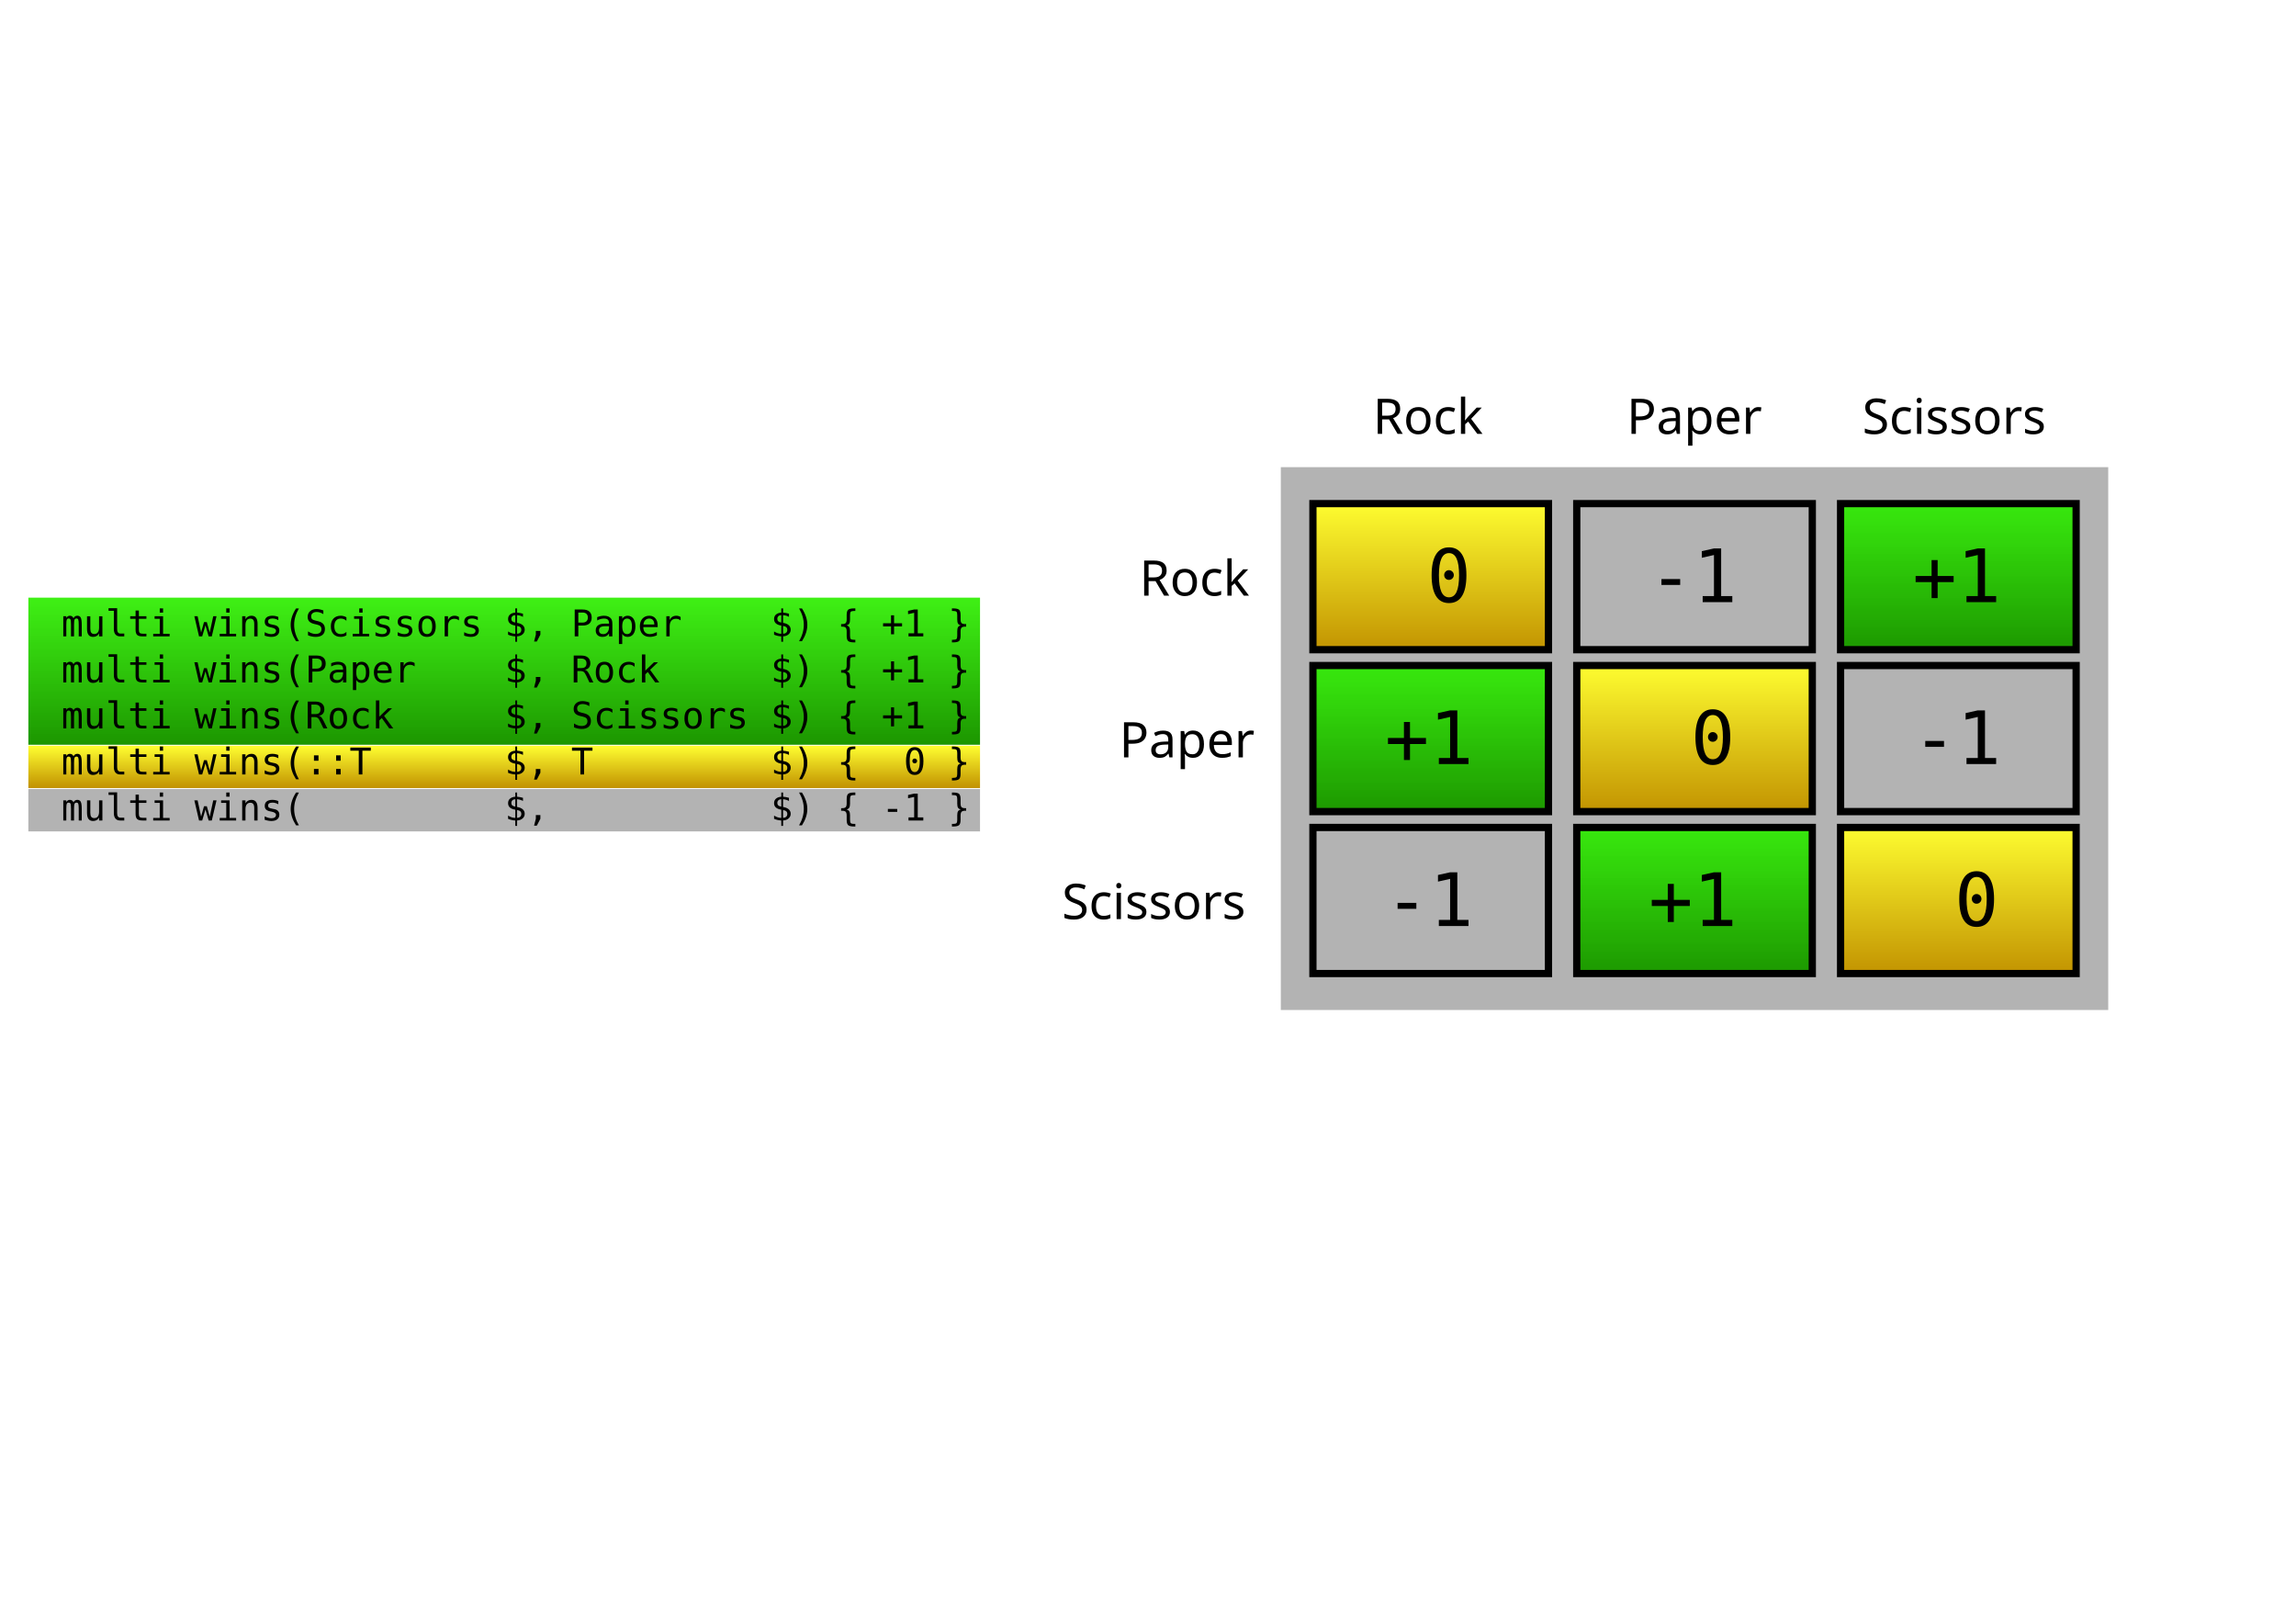
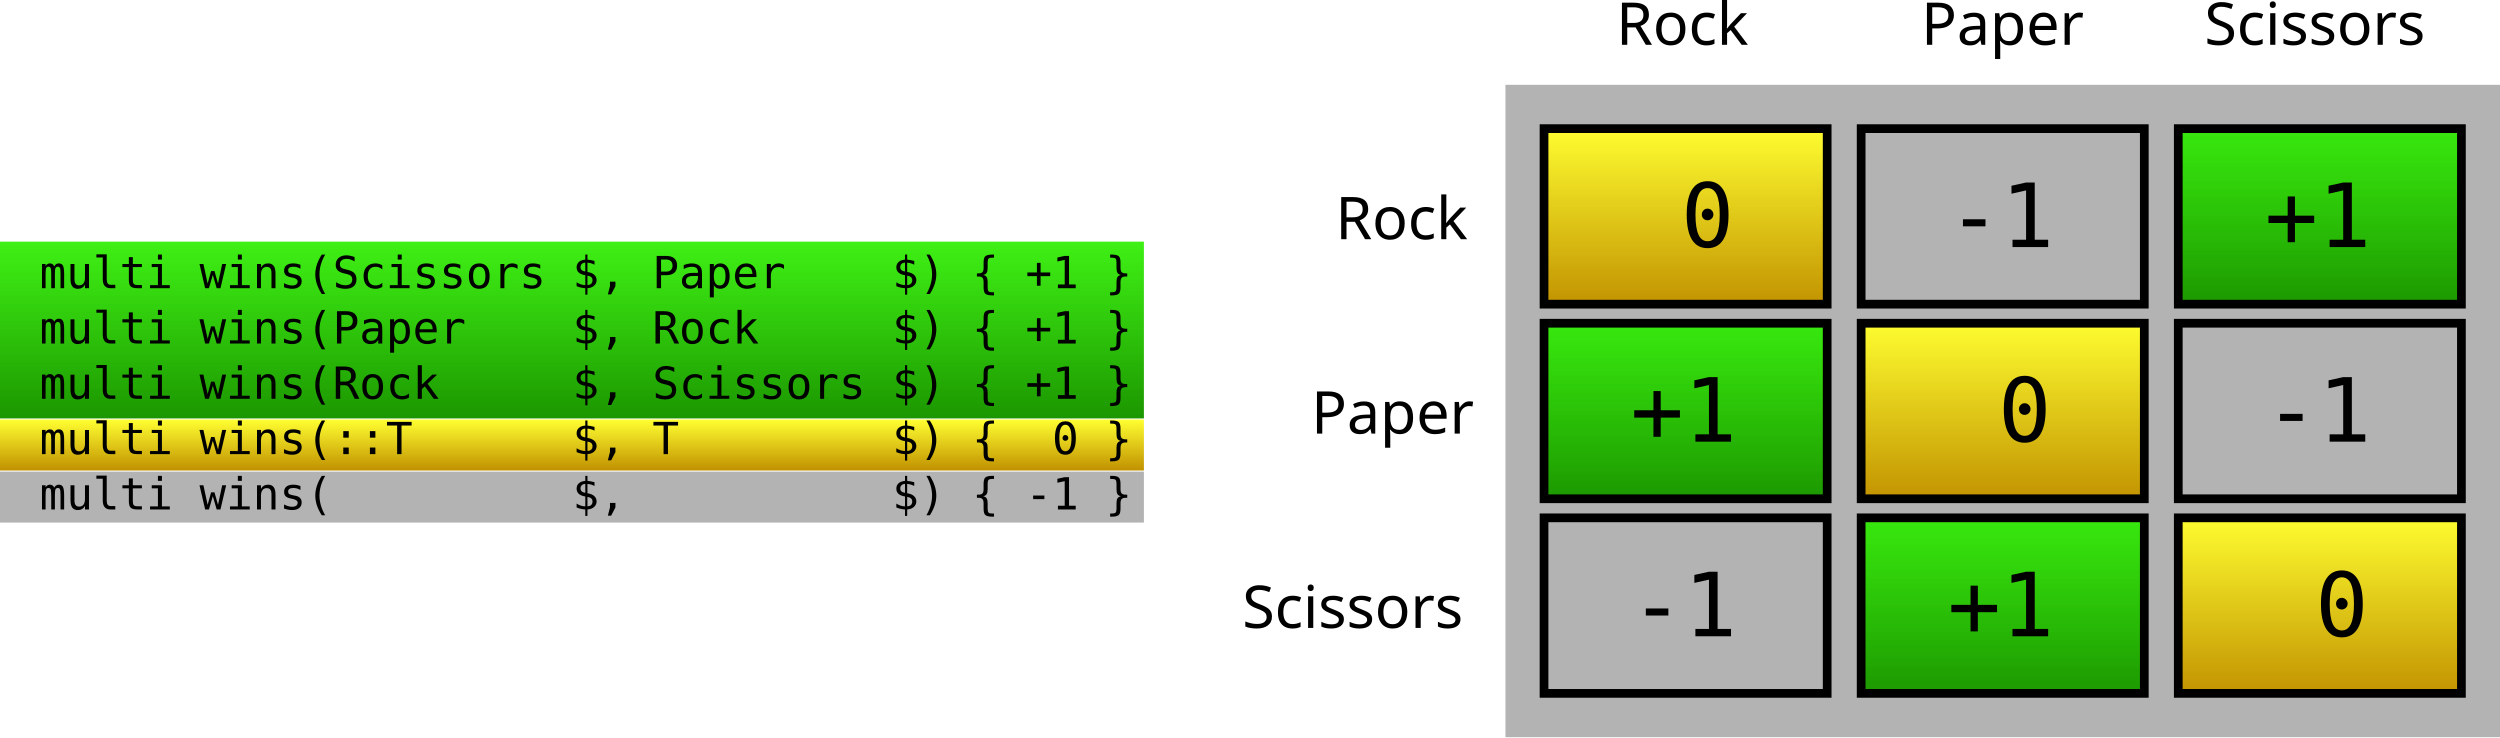
- <svg xmlns="http://www.w3.org/2000/svg" xmlns:xlink="http://www.w3.org/1999/xlink" version="1.0" width="297mm" height="210mm" id="svg3545">
+ <svg xmlns="http://www.w3.org/2000/svg" xmlns:xlink="http://www.w3.org/1999/xlink" version="1.0" width="1016.849" height="299.847" id="svg3545">
  <defs id="defs3547">
    <linearGradient id="linearGradient4240">
      <stop id="stop4242" style="stop-color:#1c9600;stop-opacity:1" offset="0" />
      <stop id="stop4244" style="stop-color:#2eef00;stop-opacity:0.918" offset="1" />
    </linearGradient>
    <linearGradient id="linearGradient4218">
      <stop id="stop4220" style="stop-color:#ffff31;stop-opacity:1" offset="0" />
      <stop id="stop4222" style="stop-color:#c19100;stop-opacity:1" offset="1" />
    </linearGradient>
    <linearGradient x1="699.471" y1="244.404" x2="699.471" y2="319.35" id="linearGradient4216" xlink:href="#linearGradient4218" gradientUnits="userSpaceOnUse" />
    <linearGradient x1="828.456" y1="323.557" x2="828.456" y2="398.503" id="linearGradient4230" xlink:href="#linearGradient4218" gradientUnits="userSpaceOnUse" />
    <linearGradient x1="957.441" y1="402.71" x2="957.441" y2="477.656" id="linearGradient4238" xlink:href="#linearGradient4218" gradientUnits="userSpaceOnUse" />
    <linearGradient x1="699.471" y1="398.503" x2="699.471" y2="323.557" id="linearGradient4246" xlink:href="#linearGradient4240" gradientUnits="userSpaceOnUse" />
    <linearGradient x1="828.456" y1="477.656" x2="828.456" y2="402.71" id="linearGradient4254" xlink:href="#linearGradient4240" gradientUnits="userSpaceOnUse" />
    <linearGradient x1="957.441" y1="319.35" x2="957.441" y2="244.404" id="linearGradient4262" xlink:href="#linearGradient4240" gradientUnits="userSpaceOnUse" />
    <linearGradient x1="219.087" y1="364.049" x2="219.087" y2="291.927" id="linearGradient4270" xlink:href="#linearGradient4240" gradientUnits="userSpaceOnUse" />
    <linearGradient x1="256.353" y1="364.499" x2="256.353" y2="385.229" id="linearGradient4278" xlink:href="#linearGradient4218" gradientUnits="userSpaceOnUse" />
    <linearGradient x1="219.087" y1="364.049" x2="219.087" y2="291.927" id="linearGradient4288" xlink:href="#linearGradient4240" gradientUnits="userSpaceOnUse" gradientTransform="translate(-9.850504,0)" />
    <linearGradient x1="256.353" y1="364.499" x2="256.353" y2="385.229" id="linearGradient4291" xlink:href="#linearGradient4218" gradientUnits="userSpaceOnUse" gradientTransform="translate(-9.850504,0)" />
-     <linearGradient x1="957.441" y1="402.71" x2="957.441" y2="477.656" id="linearGradient4558" xlink:href="#linearGradient4218" gradientUnits="userSpaceOnUse" />
-     <linearGradient x1="828.456" y1="477.656" x2="828.456" y2="402.71" id="linearGradient4561" xlink:href="#linearGradient4240" gradientUnits="userSpaceOnUse" />
-     <linearGradient x1="828.456" y1="323.557" x2="828.456" y2="398.503" id="linearGradient4566" xlink:href="#linearGradient4218" gradientUnits="userSpaceOnUse" />
-     <linearGradient x1="699.471" y1="398.503" x2="699.471" y2="323.557" id="linearGradient4569" xlink:href="#linearGradient4240" gradientUnits="userSpaceOnUse" />
-     <linearGradient x1="957.441" y1="319.35" x2="957.441" y2="244.404" id="linearGradient4572" xlink:href="#linearGradient4240" gradientUnits="userSpaceOnUse" />
-     <linearGradient x1="699.471" y1="244.404" x2="699.471" y2="319.35" id="linearGradient4576" xlink:href="#linearGradient4218" gradientUnits="userSpaceOnUse" />
-     <linearGradient x1="219.087" y1="364.049" x2="219.087" y2="291.927" id="linearGradient4586" xlink:href="#linearGradient4240" gradientUnits="userSpaceOnUse" gradientTransform="translate(-9.850504,0)" />
-     <linearGradient x1="256.353" y1="364.499" x2="256.353" y2="385.229" id="linearGradient4589" xlink:href="#linearGradient4218" gradientUnits="userSpaceOnUse" gradientTransform="translate(-9.850504,0)" />
+     <linearGradient x1="957.441" y1="402.71" x2="957.441" y2="477.656" id="linearGradient4558" xlink:href="#linearGradient4218" gradientUnits="userSpaceOnUse" gradientTransform="translate(-13.8684,-193.8583)" />
+     <linearGradient x1="828.456" y1="477.656" x2="828.456" y2="402.71" id="linearGradient4561" xlink:href="#linearGradient4240" gradientUnits="userSpaceOnUse" gradientTransform="translate(-13.8684,-193.8583)" />
+     <linearGradient x1="828.456" y1="323.557" x2="828.456" y2="398.503" id="linearGradient4566" xlink:href="#linearGradient4218" gradientUnits="userSpaceOnUse" gradientTransform="translate(-13.8684,-193.8583)" />
+     <linearGradient x1="699.471" y1="398.503" x2="699.471" y2="323.557" id="linearGradient4569" xlink:href="#linearGradient4240" gradientUnits="userSpaceOnUse" gradientTransform="translate(-13.8684,-193.8583)" />
+     <linearGradient x1="957.441" y1="319.35" x2="957.441" y2="244.404" id="linearGradient4572" xlink:href="#linearGradient4240" gradientUnits="userSpaceOnUse" gradientTransform="translate(-13.8684,-193.8583)" />
+     <linearGradient x1="699.471" y1="244.404" x2="699.471" y2="319.35" id="linearGradient4576" xlink:href="#linearGradient4218" gradientUnits="userSpaceOnUse" gradientTransform="translate(-13.8684,-193.8583)" />
+     <linearGradient x1="219.087" y1="364.049" x2="219.087" y2="291.927" id="linearGradient4586" xlink:href="#linearGradient4240" gradientUnits="userSpaceOnUse" gradientTransform="translate(-23.71891,-193.8583)" />
+     <linearGradient x1="256.353" y1="364.499" x2="256.353" y2="385.229" id="linearGradient4589" xlink:href="#linearGradient4218" gradientUnits="userSpaceOnUse" gradientTransform="translate(-23.71891,-193.8583)" />
  </defs>
-   <rect width="404.523" height="265.351" x="626.194" y="228.355" id="rect4169" style="fill:#b3b3b3;fill-opacity:1;stroke:none;stroke-width:7.087;stroke-linecap:round;stroke-linejoin:miter;stroke-miterlimit:4;stroke-dasharray:none;stroke-dashoffset:0;stroke-opacity:1" />
-   <g transform="translate(26.26801,0)" id="g4193">
+   <rect width="404.523" height="265.351" x="612.326" y="34.496" id="rect4169" style="fill:#b3b3b3;fill-opacity:1;stroke:none;stroke-width:7.087;stroke-linecap:round;stroke-linejoin:miter;stroke-miterlimit:4;stroke-dasharray:none;stroke-dashoffset:0;stroke-opacity:1" />
+   <g transform="translate(12.39961,-193.8583)" id="g4193">
    <text x="530.794" y="291.152" id="text3556" xml:space="preserve" style="font-size:24px;font-style:normal;font-variant:normal;font-weight:normal;font-stretch:normal;text-align:start;text-anchor:start;fill:#000000;fill-opacity:1;stroke:none;stroke-width:1px;stroke-linecap:butt;stroke-linejoin:miter;stroke-opacity:1;font-family:Geneva;-inkscape-font-specification:Geneva">
      <tspan x="530.794" y="291.152" id="tspan3558">Rock</tspan>
    </text>
    <text x="520.939" y="370.212" id="text3560" xml:space="preserve" style="font-size:24px;font-style:normal;font-variant:normal;font-weight:normal;font-stretch:normal;text-align:start;text-anchor:start;fill:#000000;fill-opacity:1;stroke:none;stroke-width:1px;stroke-linecap:butt;stroke-linejoin:miter;stroke-opacity:1;font-family:Geneva;-inkscape-font-specification:Geneva">
      <tspan x="520.939" y="370.212" id="tspan3562">Paper</tspan>
    </text>
    <text x="492.908" y="449.271" id="text3564" xml:space="preserve" style="font-size:24px;font-style:normal;font-variant:normal;font-weight:normal;font-stretch:normal;text-align:start;text-anchor:start;fill:#000000;fill-opacity:1;stroke:none;stroke-width:1px;stroke-linecap:butt;stroke-linejoin:miter;stroke-opacity:1;font-family:Geneva;-inkscape-font-specification:Geneva">
      <tspan x="492.908" y="449.271" id="tspan3566">Scissors</tspan>
    </text>
  </g>
-   <text x="671.246" y="212.093" id="text3568" xml:space="preserve" style="font-size:24px;font-style:normal;font-variant:normal;font-weight:normal;font-stretch:normal;text-align:start;text-anchor:start;fill:#000000;fill-opacity:1;stroke:none;stroke-width:1px;stroke-linecap:butt;stroke-linejoin:miter;stroke-opacity:1;font-family:Geneva;-inkscape-font-specification:Geneva">
-     <tspan x="671.246" y="212.093" id="tspan3570">Rock</tspan>
+   <text x="657.378" y="18.234" id="text3568" xml:space="preserve" style="font-size:24px;font-style:normal;font-variant:normal;font-weight:normal;font-stretch:normal;text-align:start;text-anchor:start;fill:#000000;fill-opacity:1;stroke:none;stroke-width:1px;stroke-linecap:butt;stroke-linejoin:miter;stroke-opacity:1;font-family:Geneva;-inkscape-font-specification:Geneva">
+     <tspan x="657.378" y="18.234" id="tspan3570">Rock</tspan>
  </text>
-   <text x="795.304" y="212.093" id="text3572" xml:space="preserve" style="font-size:24px;font-style:normal;font-variant:normal;font-weight:normal;font-stretch:normal;text-align:start;text-anchor:start;fill:#000000;fill-opacity:1;stroke:none;stroke-width:1px;stroke-linecap:butt;stroke-linejoin:miter;stroke-opacity:1;font-family:Geneva;-inkscape-font-specification:Geneva">
-     <tspan x="795.304" y="212.093" id="tspan3574">Paper</tspan>
+   <text x="781.435" y="18.234" id="text3572" xml:space="preserve" style="font-size:24px;font-style:normal;font-variant:normal;font-weight:normal;font-stretch:normal;text-align:start;text-anchor:start;fill:#000000;fill-opacity:1;stroke:none;stroke-width:1px;stroke-linecap:butt;stroke-linejoin:miter;stroke-opacity:1;font-family:Geneva;-inkscape-font-specification:Geneva">
+     <tspan x="781.435" y="18.234" id="tspan3574">Paper</tspan>
  </text>
-   <text x="910.496" y="212.093" id="text3576" xml:space="preserve" style="font-size:24px;font-style:normal;font-variant:normal;font-weight:normal;font-stretch:normal;text-align:start;text-anchor:start;fill:#000000;fill-opacity:1;stroke:none;stroke-width:1px;stroke-linecap:butt;stroke-linejoin:miter;stroke-opacity:1;font-family:Geneva;-inkscape-font-specification:Geneva">
-     <tspan x="910.496" y="212.093" id="tspan3578">Scissors</tspan>
+   <text x="896.628" y="18.234" id="text3576" xml:space="preserve" style="font-size:24px;font-style:normal;font-variant:normal;font-weight:normal;font-stretch:normal;text-align:start;text-anchor:start;fill:#000000;fill-opacity:1;stroke:none;stroke-width:1px;stroke-linecap:butt;stroke-linejoin:miter;stroke-opacity:1;font-family:Geneva;-inkscape-font-specification:Geneva">
+     <tspan x="896.628" y="18.234" id="tspan3578">Scissors</tspan>
  </text>
-   <rect width="465.268" height="20.73" x="13.868" y="364.499" id="rect4136" style="fill:url(#linearGradient4589);fill-opacity:1;stroke:none;stroke-width:7.087;stroke-linecap:round;stroke-linejoin:miter;stroke-miterlimit:4;stroke-dasharray:none;stroke-dashoffset:0;stroke-opacity:1" />
-   <rect width="465.268" height="71.906" x="13.868" y="292.143" id="rect3592" style="fill:url(#linearGradient4586);fill-opacity:1;stroke:none;stroke-width:7.087;stroke-linecap:round;stroke-linejoin:miter;stroke-miterlimit:4;stroke-dasharray:none;stroke-dashoffset:0;stroke-opacity:1" />
-   <rect width="465.268" height="20.73" x="13.868" y="385.679" id="rect4138" style="fill:#b3b3b3;fill-opacity:1;stroke:none;stroke-width:7.087;stroke-linecap:round;stroke-linejoin:miter;stroke-miterlimit:4;stroke-dasharray:none;stroke-dashoffset:0;stroke-opacity:1" />
-   <text x="29.992" y="311.073" id="text3580" xml:space="preserve" style="font-size:18px;font-style:normal;font-variant:normal;font-weight:normal;font-stretch:normal;text-align:start;text-anchor:start;fill:#000000;fill-opacity:1;stroke:none;stroke-width:1px;stroke-linecap:butt;stroke-linejoin:miter;stroke-opacity:1;font-family:Andale Mono;-inkscape-font-specification:Andale Mono">
-     <tspan x="29.992" y="311.073" id="tspan3582">multi wins(Scissors $, Paper    $) { +1 }</tspan>
-     <tspan x="29.992" y="333.573" id="tspan3584">multi wins(Paper    $, Rock     $) { +1 }</tspan>
-     <tspan x="29.992" y="356.073" id="tspan3586">multi wins(Rock     $, Scissors $) { +1 }</tspan>
-     <tspan x="29.992" y="378.573" id="tspan3588">multi wins(::T      $, T        $) {  0 }</tspan>
-     <tspan x="29.992" y="401.073" id="tspan3590">multi wins(         $,          $) { -1 }</tspan>
+   <rect width="465.268" height="20.73" x="0" y="170.641" id="rect4136" style="fill:url(#linearGradient4589);fill-opacity:1;stroke:none;stroke-width:7.087;stroke-linecap:round;stroke-linejoin:miter;stroke-miterlimit:4;stroke-dasharray:none;stroke-dashoffset:0;stroke-opacity:1" />
+   <rect width="465.268" height="71.906" x="0" y="98.285" id="rect3592" style="fill:url(#linearGradient4586);fill-opacity:1;stroke:none;stroke-width:7.087;stroke-linecap:round;stroke-linejoin:miter;stroke-miterlimit:4;stroke-dasharray:none;stroke-dashoffset:0;stroke-opacity:1" />
+   <rect width="465.268" height="20.73" x="0" y="191.82" id="rect4138" style="fill:#b3b3b3;fill-opacity:1;stroke:none;stroke-width:7.087;stroke-linecap:round;stroke-linejoin:miter;stroke-miterlimit:4;stroke-dasharray:none;stroke-dashoffset:0;stroke-opacity:1" />
+   <text x="16.123" y="117.214" id="text3580" xml:space="preserve" style="font-size:18px;font-style:normal;font-variant:normal;font-weight:normal;font-stretch:normal;text-align:start;text-anchor:start;fill:#000000;fill-opacity:1;stroke:none;stroke-width:1px;stroke-linecap:butt;stroke-linejoin:miter;stroke-opacity:1;font-family:Andale Mono;-inkscape-font-specification:Andale Mono">
+     <tspan x="16.123" y="117.214" id="tspan3582">multi wins(Scissors $, Paper    $) { +1 }</tspan>
+     <tspan x="16.123" y="139.714" id="tspan3584">multi wins(Paper    $, Rock     $) { +1 }</tspan>
+     <tspan x="16.123" y="162.214" id="tspan3586">multi wins(Rock     $, Scissors $) { +1 }</tspan>
+     <tspan x="16.123" y="184.714" id="tspan3588">multi wins(::T      $, T        $) {  0 }</tspan>
+     <tspan x="16.123" y="207.214" id="tspan3590">multi wins(         $,          $) { -1 }</tspan>
  </text>
-   <rect width="115.165" height="71.403" ry="0" x="641.888" y="246.176" id="rect4103" style="fill:url(#linearGradient4576);fill-opacity:1;stroke:#000000;stroke-width:3.543;stroke-linecap:round;stroke-linejoin:miter;stroke-miterlimit:4;stroke-dasharray:none;stroke-dashoffset:0;stroke-opacity:1" />
-   <rect width="115.165" height="71.403" x="770.873" y="246.176" id="rect4105" style="fill:none;fill-opacity:1;stroke:#000000;stroke-width:3.543;stroke-linecap:round;stroke-linejoin:miter;stroke-miterlimit:4;stroke-dasharray:none;stroke-dashoffset:0;stroke-opacity:1" />
-   <rect width="115.165" height="71.403" x="899.859" y="246.176" id="rect4107" style="fill:url(#linearGradient4572);fill-opacity:1;stroke:#000000;stroke-width:3.543;stroke-linecap:round;stroke-linejoin:miter;stroke-miterlimit:4;stroke-dasharray:none;stroke-dashoffset:0;stroke-opacity:1" />
-   <rect width="115.165" height="71.403" x="641.888" y="325.329" id="rect4109" style="fill:url(#linearGradient4569);fill-opacity:1;stroke:#000000;stroke-width:3.543;stroke-linecap:round;stroke-linejoin:miter;stroke-miterlimit:4;stroke-dasharray:none;stroke-dashoffset:0;stroke-opacity:1" />
-   <rect width="115.165" height="71.403" x="770.873" y="325.329" id="rect4111" style="fill:url(#linearGradient4566);fill-opacity:1;stroke:#000000;stroke-width:3.543;stroke-linecap:round;stroke-linejoin:miter;stroke-miterlimit:4;stroke-dasharray:none;stroke-dashoffset:0;stroke-opacity:1" />
-   <rect width="115.165" height="71.403" x="899.859" y="325.329" id="rect4113" style="fill:none;fill-opacity:1;stroke:#000000;stroke-width:3.543;stroke-linecap:round;stroke-linejoin:miter;stroke-miterlimit:4;stroke-dasharray:none;stroke-dashoffset:0;stroke-opacity:1" />
-   <rect width="115.165" height="71.403" x="641.888" y="404.482" id="rect4115" style="fill:none;fill-opacity:1;stroke:#000000;stroke-width:3.543;stroke-linecap:round;stroke-linejoin:miter;stroke-miterlimit:4;stroke-dasharray:none;stroke-dashoffset:0;stroke-opacity:1" />
-   <rect width="115.165" height="71.403" x="770.873" y="404.482" id="rect4117" style="fill:url(#linearGradient4561);fill-opacity:1;stroke:#000000;stroke-width:3.543;stroke-linecap:round;stroke-linejoin:miter;stroke-miterlimit:4;stroke-dasharray:none;stroke-dashoffset:0;stroke-opacity:1" />
-   <rect width="115.165" height="71.403" x="899.859" y="404.482" id="rect4119" style="fill:url(#linearGradient4558);fill-opacity:1;stroke:#000000;stroke-width:3.543;stroke-linecap:round;stroke-linejoin:miter;stroke-miterlimit:4;stroke-dasharray:none;stroke-dashoffset:0;stroke-opacity:1" />
-   <text x="677.032" y="373.502" id="text4521" xml:space="preserve" style="font-size:36px;font-style:normal;font-variant:normal;font-weight:normal;font-stretch:normal;text-align:start;text-anchor:start;fill:#000000;fill-opacity:1;stroke:none;stroke-width:1px;stroke-linecap:butt;stroke-linejoin:miter;stroke-opacity:1;font-family:Andale Mono;-inkscape-font-specification:Andale Mono">
-     <tspan x="677.032" y="373.502" id="tspan4523">+1</tspan>
+   <rect width="115.165" height="71.403" ry="0" x="628.02" y="52.317" id="rect4103" style="fill:url(#linearGradient4576);fill-opacity:1;stroke:#000000;stroke-width:3.543;stroke-linecap:round;stroke-linejoin:miter;stroke-miterlimit:4;stroke-dasharray:none;stroke-dashoffset:0;stroke-opacity:1" />
+   <rect width="115.165" height="71.403" x="757.005" y="52.317" id="rect4105" style="fill:none;fill-opacity:1;stroke:#000000;stroke-width:3.543;stroke-linecap:round;stroke-linejoin:miter;stroke-miterlimit:4;stroke-dasharray:none;stroke-dashoffset:0;stroke-opacity:1" />
+   <rect width="115.165" height="71.403" x="885.99" y="52.317" id="rect4107" style="fill:url(#linearGradient4572);fill-opacity:1;stroke:#000000;stroke-width:3.543;stroke-linecap:round;stroke-linejoin:miter;stroke-miterlimit:4;stroke-dasharray:none;stroke-dashoffset:0;stroke-opacity:1" />
+   <rect width="115.165" height="71.403" x="628.02" y="131.47" id="rect4109" style="fill:url(#linearGradient4569);fill-opacity:1;stroke:#000000;stroke-width:3.543;stroke-linecap:round;stroke-linejoin:miter;stroke-miterlimit:4;stroke-dasharray:none;stroke-dashoffset:0;stroke-opacity:1" />
+   <rect width="115.165" height="71.403" x="757.005" y="131.47" id="rect4111" style="fill:url(#linearGradient4566);fill-opacity:1;stroke:#000000;stroke-width:3.543;stroke-linecap:round;stroke-linejoin:miter;stroke-miterlimit:4;stroke-dasharray:none;stroke-dashoffset:0;stroke-opacity:1" />
+   <rect width="115.165" height="71.403" x="885.99" y="131.47" id="rect4113" style="fill:none;fill-opacity:1;stroke:#000000;stroke-width:3.543;stroke-linecap:round;stroke-linejoin:miter;stroke-miterlimit:4;stroke-dasharray:none;stroke-dashoffset:0;stroke-opacity:1" />
+   <rect width="115.165" height="71.403" x="628.02" y="210.624" id="rect4115" style="fill:none;fill-opacity:1;stroke:#000000;stroke-width:3.543;stroke-linecap:round;stroke-linejoin:miter;stroke-miterlimit:4;stroke-dasharray:none;stroke-dashoffset:0;stroke-opacity:1" />
+   <rect width="115.165" height="71.403" x="757.005" y="210.624" id="rect4117" style="fill:url(#linearGradient4561);fill-opacity:1;stroke:#000000;stroke-width:3.543;stroke-linecap:round;stroke-linejoin:miter;stroke-miterlimit:4;stroke-dasharray:none;stroke-dashoffset:0;stroke-opacity:1" />
+   <rect width="115.165" height="71.403" x="885.99" y="210.624" id="rect4119" style="fill:url(#linearGradient4558);fill-opacity:1;stroke:#000000;stroke-width:3.543;stroke-linecap:round;stroke-linejoin:miter;stroke-miterlimit:4;stroke-dasharray:none;stroke-dashoffset:0;stroke-opacity:1" />
+   <text x="663.164" y="179.643" id="text4521" xml:space="preserve" style="font-size:36px;font-style:normal;font-variant:normal;font-weight:normal;font-stretch:normal;text-align:start;text-anchor:start;fill:#000000;fill-opacity:1;stroke:none;stroke-width:1px;stroke-linecap:butt;stroke-linejoin:miter;stroke-opacity:1;font-family:Andale Mono;-inkscape-font-specification:Andale Mono">
+     <tspan x="663.164" y="179.643" id="tspan4523">+1</tspan>
  </text>
-   <text x="806.018" y="452.655" id="text4525" xml:space="preserve" style="font-size:36px;font-style:normal;font-variant:normal;font-weight:normal;font-stretch:normal;text-align:start;text-anchor:start;fill:#000000;fill-opacity:1;stroke:none;stroke-width:1px;stroke-linecap:butt;stroke-linejoin:miter;stroke-opacity:1;font-family:Andale Mono;-inkscape-font-specification:Andale Mono">
-     <tspan x="806.018" y="452.655" id="tspan4527">+1</tspan>
+   <text x="792.149" y="258.797" id="text4525" xml:space="preserve" style="font-size:36px;font-style:normal;font-variant:normal;font-weight:normal;font-stretch:normal;text-align:start;text-anchor:start;fill:#000000;fill-opacity:1;stroke:none;stroke-width:1px;stroke-linecap:butt;stroke-linejoin:miter;stroke-opacity:1;font-family:Andale Mono;-inkscape-font-specification:Andale Mono">
+     <tspan x="792.149" y="258.797" id="tspan4527">+1</tspan>
  </text>
-   <text x="935.003" y="294.348" id="text4529" xml:space="preserve" style="font-size:36px;font-style:normal;font-variant:normal;font-weight:normal;font-stretch:normal;text-align:start;text-anchor:start;fill:#000000;fill-opacity:1;stroke:none;stroke-width:1px;stroke-linecap:butt;stroke-linejoin:miter;stroke-opacity:1;font-family:Andale Mono;-inkscape-font-specification:Andale Mono">
-     <tspan x="935.003" y="294.348" id="tspan4531">+1</tspan>
+   <text x="921.134" y="100.49" id="text4529" xml:space="preserve" style="font-size:36px;font-style:normal;font-variant:normal;font-weight:normal;font-stretch:normal;text-align:start;text-anchor:start;fill:#000000;fill-opacity:1;stroke:none;stroke-width:1px;stroke-linecap:butt;stroke-linejoin:miter;stroke-opacity:1;font-family:Andale Mono;-inkscape-font-specification:Andale Mono">
+     <tspan x="921.134" y="100.49" id="tspan4531">+1</tspan>
  </text>
-   <text x="697.581" y="294.278" id="text4533" xml:space="preserve" style="font-size:36px;font-style:normal;font-variant:normal;font-weight:normal;font-stretch:normal;text-align:start;text-anchor:start;fill:#000000;fill-opacity:1;stroke:none;stroke-width:1px;stroke-linecap:butt;stroke-linejoin:miter;stroke-opacity:1;font-family:Andale Mono;-inkscape-font-specification:Andale Mono">
-     <tspan x="697.581" y="294.278" id="tspan4535">0</tspan>
+   <text x="683.713" y="100.42" id="text4533" xml:space="preserve" style="font-size:36px;font-style:normal;font-variant:normal;font-weight:normal;font-stretch:normal;text-align:start;text-anchor:start;fill:#000000;fill-opacity:1;stroke:none;stroke-width:1px;stroke-linecap:butt;stroke-linejoin:miter;stroke-opacity:1;font-family:Andale Mono;-inkscape-font-specification:Andale Mono">
+     <tspan x="683.713" y="100.42" id="tspan4535">0</tspan>
  </text>
-   <text x="826.567" y="373.431" id="text4537" xml:space="preserve" style="font-size:36px;font-style:normal;font-variant:normal;font-weight:normal;font-stretch:normal;text-align:start;text-anchor:start;fill:#000000;fill-opacity:1;stroke:none;stroke-width:1px;stroke-linecap:butt;stroke-linejoin:miter;stroke-opacity:1;font-family:Andale Mono;-inkscape-font-specification:Andale Mono">
-     <tspan x="826.567" y="373.431" id="tspan4539">0</tspan>
+   <text x="812.698" y="179.573" id="text4537" xml:space="preserve" style="font-size:36px;font-style:normal;font-variant:normal;font-weight:normal;font-stretch:normal;text-align:start;text-anchor:start;fill:#000000;fill-opacity:1;stroke:none;stroke-width:1px;stroke-linecap:butt;stroke-linejoin:miter;stroke-opacity:1;font-family:Andale Mono;-inkscape-font-specification:Andale Mono">
+     <tspan x="812.698" y="179.573" id="tspan4539">0</tspan>
  </text>
-   <text x="955.552" y="452.585" id="text4541" xml:space="preserve" style="font-size:36px;font-style:normal;font-variant:normal;font-weight:normal;font-stretch:normal;text-align:start;text-anchor:start;fill:#000000;fill-opacity:1;stroke:none;stroke-width:1px;stroke-linecap:butt;stroke-linejoin:miter;stroke-opacity:1;font-family:Andale Mono;-inkscape-font-specification:Andale Mono">
-     <tspan x="955.552" y="452.585" id="tspan4543">0</tspan>
+   <text x="941.683" y="258.726" id="text4541" xml:space="preserve" style="font-size:36px;font-style:normal;font-variant:normal;font-weight:normal;font-stretch:normal;text-align:start;text-anchor:start;fill:#000000;fill-opacity:1;stroke:none;stroke-width:1px;stroke-linecap:butt;stroke-linejoin:miter;stroke-opacity:1;font-family:Andale Mono;-inkscape-font-specification:Andale Mono">
+     <tspan x="941.683" y="258.726" id="tspan4543">0</tspan>
  </text>
-   <text x="806.018" y="294.348" id="text4545" xml:space="preserve" style="font-size:36px;font-style:normal;font-variant:normal;font-weight:normal;font-stretch:normal;text-align:start;text-anchor:start;fill:#000000;fill-opacity:1;stroke:none;stroke-width:1px;stroke-linecap:butt;stroke-linejoin:miter;stroke-opacity:1;font-family:Andale Mono;-inkscape-font-specification:Andale Mono">
-     <tspan x="806.018" y="294.348" id="tspan4547">-1</tspan>
+   <text x="792.149" y="100.49" id="text4545" xml:space="preserve" style="font-size:36px;font-style:normal;font-variant:normal;font-weight:normal;font-stretch:normal;text-align:start;text-anchor:start;fill:#000000;fill-opacity:1;stroke:none;stroke-width:1px;stroke-linecap:butt;stroke-linejoin:miter;stroke-opacity:1;font-family:Andale Mono;-inkscape-font-specification:Andale Mono">
+     <tspan x="792.149" y="100.49" id="tspan4547">-1</tspan>
  </text>
-   <text x="935.003" y="373.502" id="text4549" xml:space="preserve" style="font-size:36px;font-style:normal;font-variant:normal;font-weight:normal;font-stretch:normal;text-align:start;text-anchor:start;fill:#000000;fill-opacity:1;stroke:none;stroke-width:1px;stroke-linecap:butt;stroke-linejoin:miter;stroke-opacity:1;font-family:Andale Mono;-inkscape-font-specification:Andale Mono">
-     <tspan x="935.003" y="373.502" id="tspan4551">-1</tspan>
+   <text x="921.134" y="179.643" id="text4549" xml:space="preserve" style="font-size:36px;font-style:normal;font-variant:normal;font-weight:normal;font-stretch:normal;text-align:start;text-anchor:start;fill:#000000;fill-opacity:1;stroke:none;stroke-width:1px;stroke-linecap:butt;stroke-linejoin:miter;stroke-opacity:1;font-family:Andale Mono;-inkscape-font-specification:Andale Mono">
+     <tspan x="921.134" y="179.643" id="tspan4551">-1</tspan>
  </text>
-   <text x="677.032" y="452.655" id="text4553" xml:space="preserve" style="font-size:36px;font-style:normal;font-variant:normal;font-weight:normal;font-stretch:normal;text-align:start;text-anchor:start;fill:#000000;fill-opacity:1;stroke:none;stroke-width:1px;stroke-linecap:butt;stroke-linejoin:miter;stroke-opacity:1;font-family:Andale Mono;-inkscape-font-specification:Andale Mono">
-     <tspan x="677.032" y="452.655" id="tspan4555">-1</tspan>
+   <text x="663.164" y="258.797" id="text4553" xml:space="preserve" style="font-size:36px;font-style:normal;font-variant:normal;font-weight:normal;font-stretch:normal;text-align:start;text-anchor:start;fill:#000000;fill-opacity:1;stroke:none;stroke-width:1px;stroke-linecap:butt;stroke-linejoin:miter;stroke-opacity:1;font-family:Andale Mono;-inkscape-font-specification:Andale Mono">
+     <tspan x="663.164" y="258.797" id="tspan4555">-1</tspan>
  </text>
</svg>
